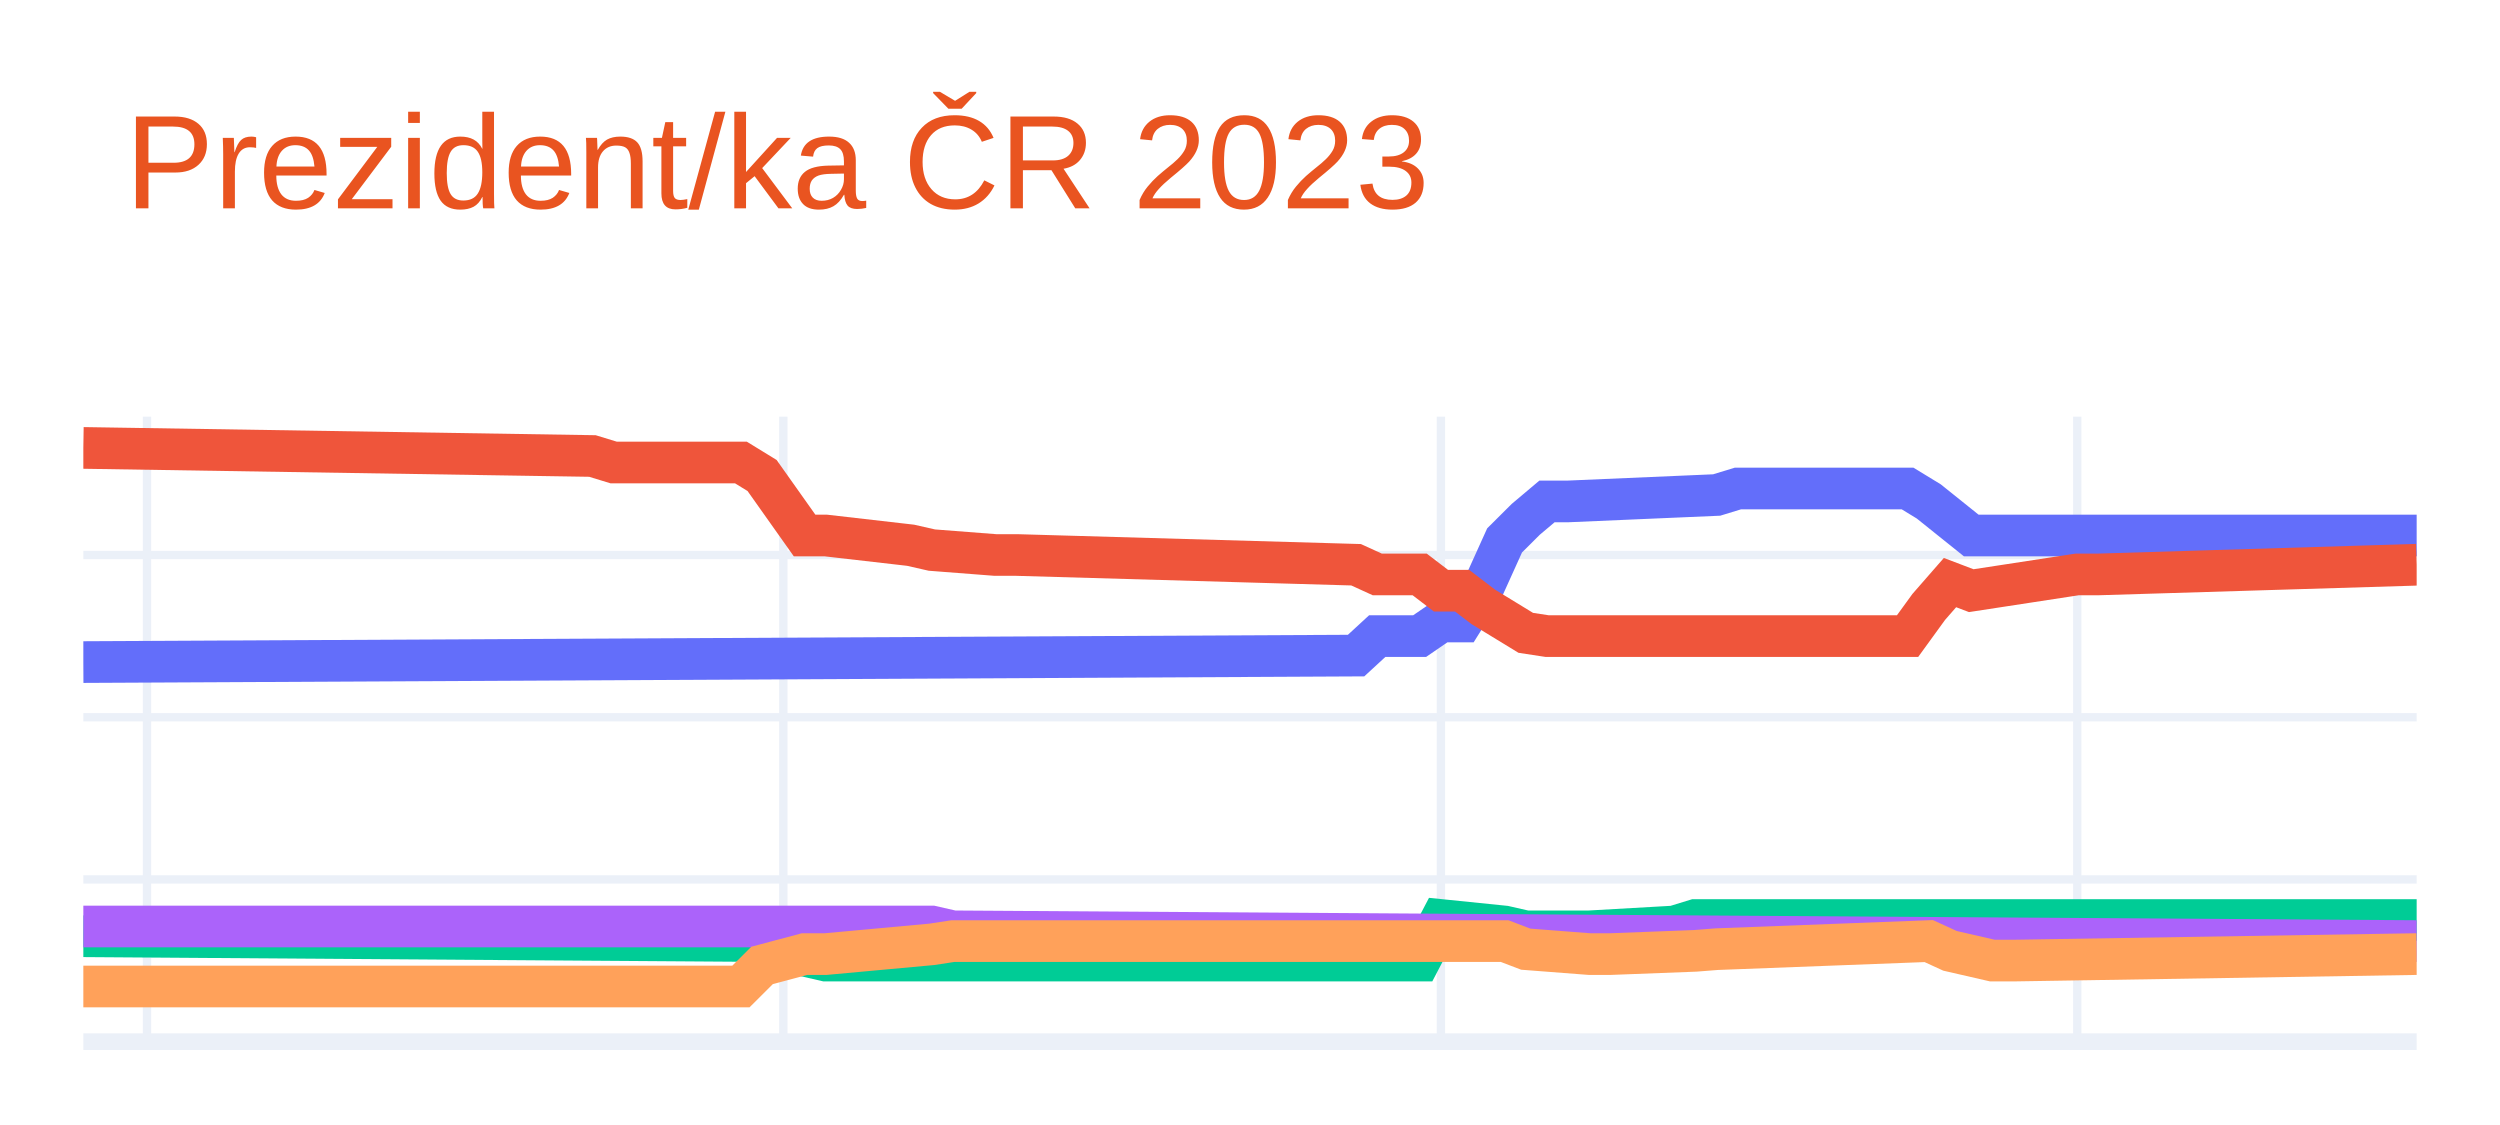
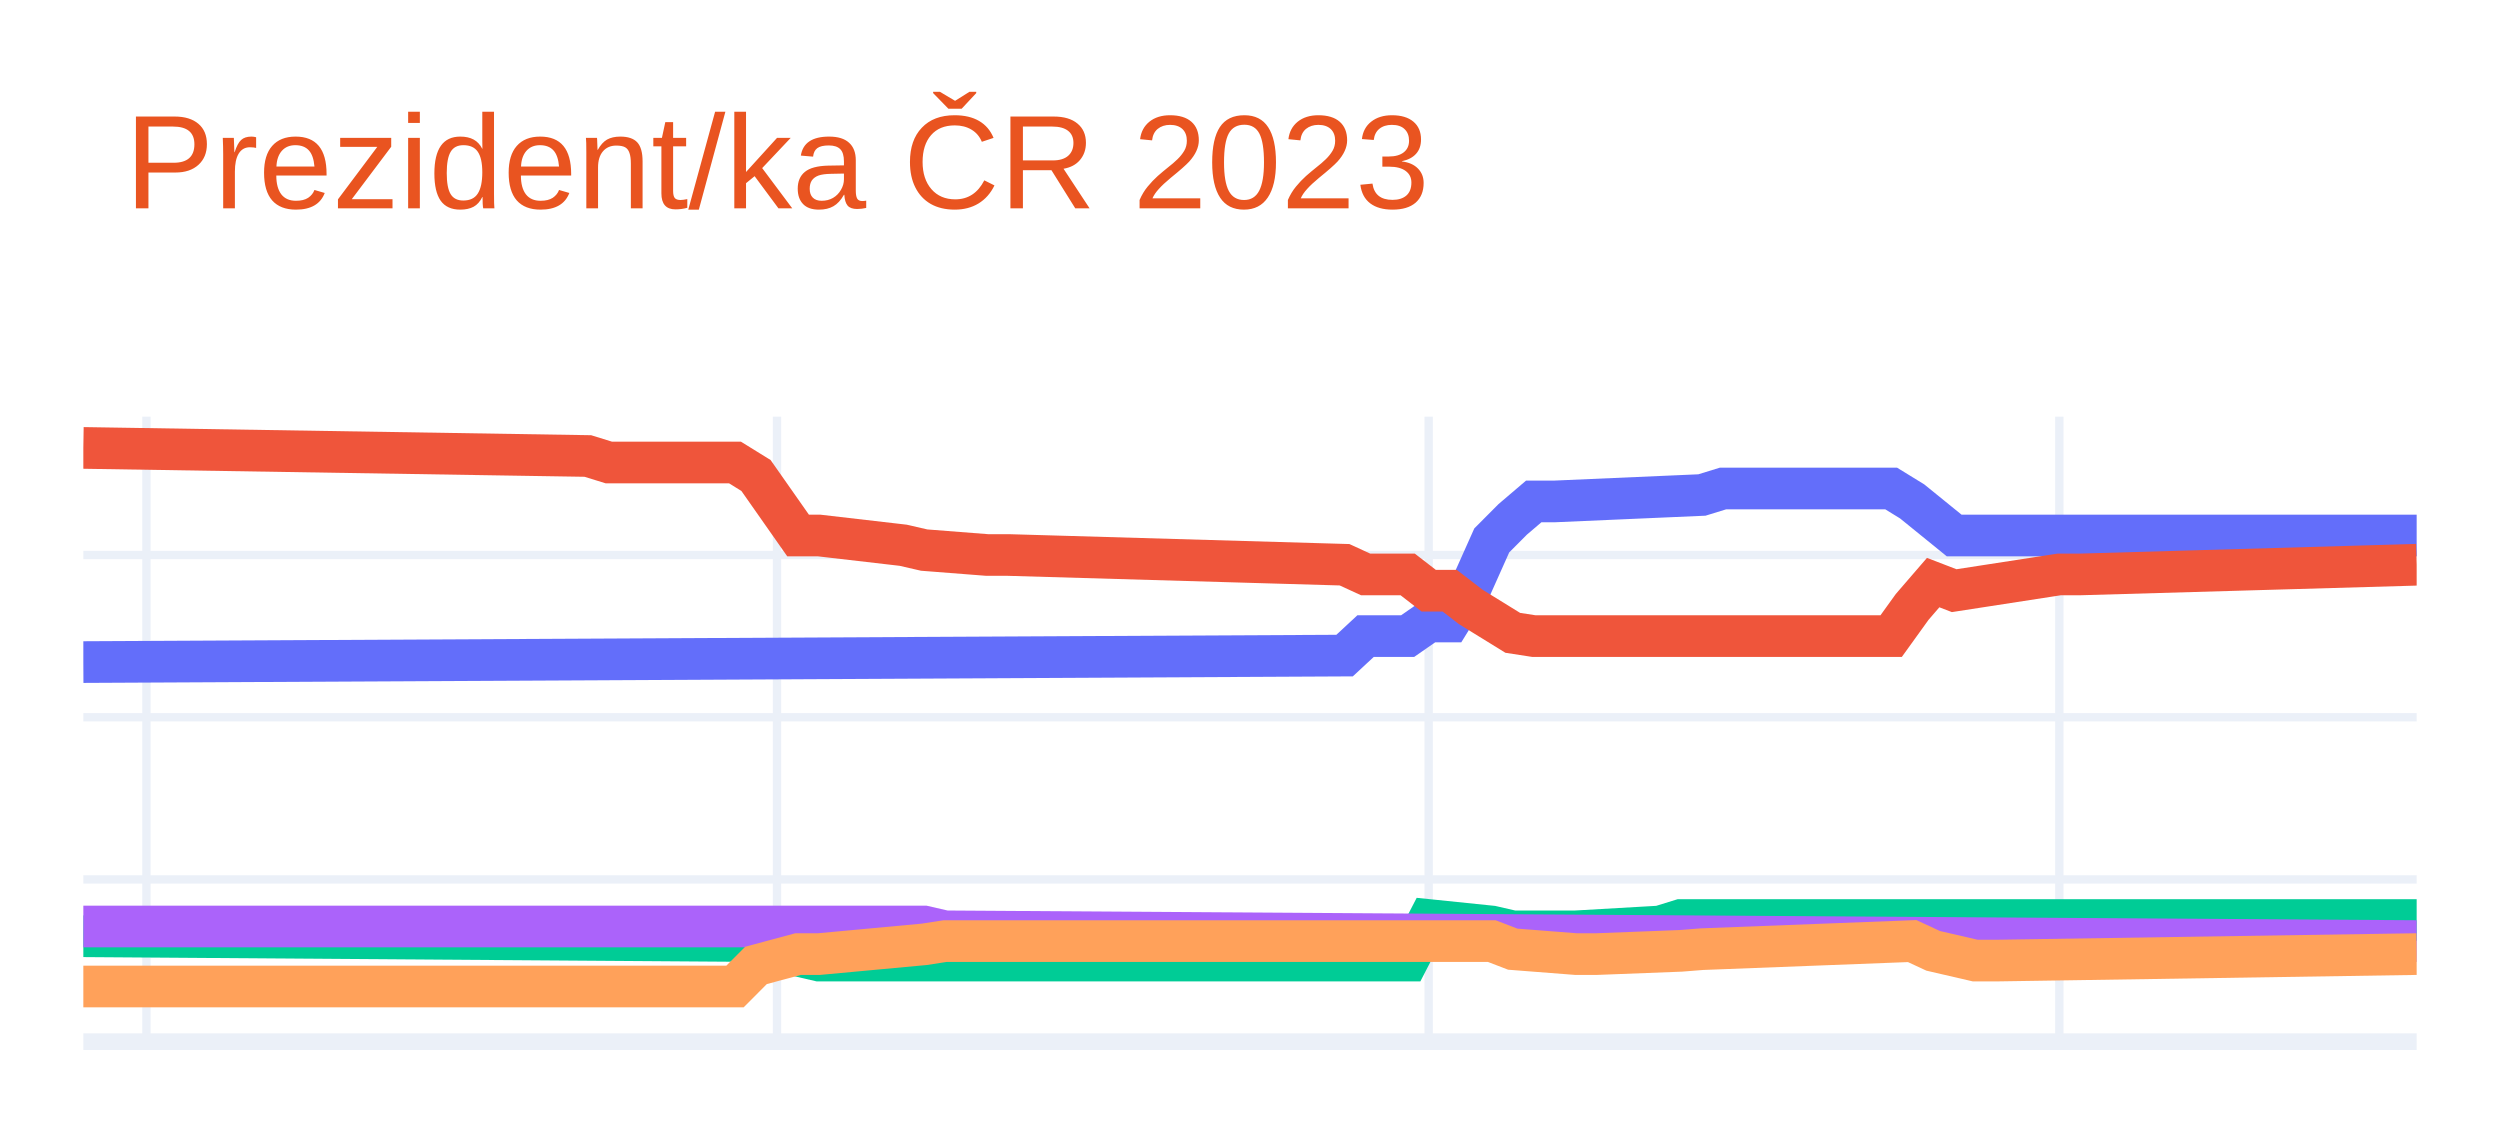
<svg xmlns="http://www.w3.org/2000/svg" class="main-svg" width="300" height="135" style="" viewBox="0 0 300 135">
  <rect x="0" y="0" width="300" height="135" style="fill: rgb(255, 255, 255); fill-opacity: 1;" />
-   <defs id="defs-07a2c0">
+   <defs id="defs-9f166f">
    <g class="clips">
-       <clipPath id="clip07a2c0xyplot" class="plotclip">
+       <clipPath id="clip9f166fxyplot" class="plotclip">
        <rect width="280" height="75" />
      </clipPath>
-       <clipPath class="axesclip" id="clip07a2c0x">
+       <clipPath class="axesclip" id="clip9f166fx">
        <rect x="10" y="0" width="280" height="135" />
      </clipPath>
-       <clipPath class="axesclip" id="clip07a2c0y">
+       <clipPath class="axesclip" id="clip9f166fy">
        <rect x="0" y="50" width="300" height="75" />
      </clipPath>
-       <clipPath class="axesclip" id="clip07a2c0xy">
+       <clipPath class="axesclip" id="clip9f166fxy">
        <rect x="10" y="50" width="280" height="75" />
      </clipPath>
    </g>
    <g class="gradients" />
    <g class="patterns" />
  </defs>
  <g class="bglayer" />
  <g class="layer-below">
    <g class="imagelayer" />
    <g class="shapelayer" />
  </g>
  <g class="cartesianlayer">
    <g class="subplot xy">
      <g class="layer-subplot">
        <g class="shapelayer" />
        <g class="imagelayer" />
      </g>
      <g class="minor-gridlayer">
        <g class="x" />
        <g class="y" />
      </g>
      <g class="gridlayer">
        <g class="x">
-           <path class="xgrid crisp" transform="translate(17.64,0)" d="M0,50v75" style="stroke: rgb(235, 240, 248); stroke-opacity: 1; stroke-width: 1px;" />
-           <path class="xgrid crisp" transform="translate(94,0)" d="M0,50v75" style="stroke: rgb(235, 240, 248); stroke-opacity: 1; stroke-width: 1px;" />
-           <path class="xgrid crisp" transform="translate(172.91,0)" d="M0,50v75" style="stroke: rgb(235, 240, 248); stroke-opacity: 1; stroke-width: 1px;" />
-           <path class="xgrid crisp" transform="translate(249.27,0)" d="M0,50v75" style="stroke: rgb(235, 240, 248); stroke-opacity: 1; stroke-width: 1px;" />
+           <path class="xgrid crisp" transform="translate(17.57,0)" d="M0,50v75" style="stroke: rgb(235, 240, 248); stroke-opacity: 1; stroke-width: 1px;" />
+           <path class="xgrid crisp" transform="translate(93.24,0)" d="M0,50v75" style="stroke: rgb(235, 240, 248); stroke-opacity: 1; stroke-width: 1px;" />
+           <path class="xgrid crisp" transform="translate(171.44,0)" d="M0,50v75" style="stroke: rgb(235, 240, 248); stroke-opacity: 1; stroke-width: 1px;" />
+           <path class="xgrid crisp" transform="translate(247.12,0)" d="M0,50v75" style="stroke: rgb(235, 240, 248); stroke-opacity: 1; stroke-width: 1px;" />
        </g>
        <g class="y">
          <path class="ygrid crisp" transform="translate(0,105.53)" d="M10,0h280" style="stroke: rgb(235, 240, 248); stroke-opacity: 1; stroke-width: 1px;" />
          <path class="ygrid crisp" transform="translate(0,86.07)" d="M10,0h280" style="stroke: rgb(235, 240, 248); stroke-opacity: 1; stroke-width: 1px;" />
          <path class="ygrid crisp" transform="translate(0,66.6)" d="M10,0h280" style="stroke: rgb(235, 240, 248); stroke-opacity: 1; stroke-width: 1px;" />
        </g>
      </g>
      <g class="zerolinelayer">
        <path class="yzl zl crisp" transform="translate(0,125)" d="M10,0h280" style="stroke: rgb(235, 240, 248); stroke-opacity: 1; stroke-width: 2px;" />
      </g>
      <path class="xlines-below" />
      <path class="ylines-below" />
      <g class="overlines-below" />
      <g class="xaxislayer-below" />
      <g class="yaxislayer-below" />
      <g class="overaxes-below" />
-       <g class="plot" transform="translate(10,50)" clip-path="url(#clip07a2c0xyplot)">
+       <g class="plot" transform="translate(10,50)" clip-path="url(#clip9f166fxyplot)">
        <g class="scatterlayer mlayer">
-           <g class="trace scatter trace474523" style="stroke-miterlimit: 2; opacity: 1;">
+           <g class="trace scatter trace0d7348" style="stroke-miterlimit: 2; opacity: 1;">
            <g class="fills" />
            <g class="errorbars" />
            <g class="lines">
-               <path class="js-line" d="M0,29.45L152.73,28.67L155.27,26.33L160.36,26.33L162.91,24.58L165.45,24.58L168,20.49L170.55,14.85L173.09,12.32L175.64,10.17L178.18,10.17L196,9.4L198.55,8.62L218.91,8.62L221.45,10.17L226.55,14.26L229.09,14.26L280,14.26" style="vector-effect: non-scaling-stroke; fill: none; stroke: rgb(99, 110, 250); stroke-opacity: 1; stroke-width: 5px; opacity: 1;" />
+               <path class="js-line" d="M0,29.45L151.35,28.67L153.87,26.33L158.92,26.33L161.44,24.58L163.96,24.58L166.49,20.49L169.01,14.85L171.53,12.32L174.05,10.17L176.58,10.17L194.23,9.4L196.76,8.62L216.94,8.62L219.46,10.17L224.5,14.26L227.03,14.26L280,14.26" style="vector-effect: non-scaling-stroke; fill: none; stroke: rgb(99, 110, 250); stroke-opacity: 1; stroke-width: 5px; opacity: 1;" />
            </g>
            <g class="points" />
            <g class="text" />
          </g>
-           <g class="trace scatter trace71302a" style="stroke-miterlimit: 2; opacity: 1;">
+           <g class="trace scatter tracee55db5" style="stroke-miterlimit: 2; opacity: 1;">
            <g class="fills" />
            <g class="errorbars" />
            <g class="lines">
-               <path class="js-line" d="M0,3.75L61.09,4.72L63.64,5.5L78.91,5.5L81.45,7.06L86.55,14.26L89.09,14.26L99.27,15.43L101.82,16.01L109.45,16.6L112,16.6L152.73,17.77L155.27,18.93L160.36,18.93L162.91,20.88L165.45,20.88L168,22.83L173.09,25.94L175.64,26.33L218.91,26.33L221.45,22.83L224,19.91L226.55,20.88L239.27,18.93L241.82,18.93L280,17.77" style="vector-effect: non-scaling-stroke; fill: none; stroke: rgb(239, 85, 59); stroke-opacity: 1; stroke-width: 5px; opacity: 1;" />
+               <path class="js-line" d="M0,3.75L60.54,4.72L63.06,5.5L78.2,5.5L80.72,7.06L85.77,14.26L88.29,14.26L98.38,15.43L100.9,16.01L108.47,16.6L110.99,16.6L151.35,17.77L153.87,18.93L158.92,18.93L161.44,20.88L163.96,20.88L166.49,22.83L171.53,25.94L174.05,26.33L216.94,26.33L219.46,22.83L221.98,19.91L224.5,20.88L237.12,18.93L239.64,18.93L280,17.77" style="vector-effect: non-scaling-stroke; fill: none; stroke: rgb(239, 85, 59); stroke-opacity: 1; stroke-width: 5px; opacity: 1;" />
            </g>
            <g class="points" />
            <g class="text" />
          </g>
-           <g class="trace scatter tracec622af" style="stroke-miterlimit: 2; opacity: 1;">
+           <g class="trace scatter trace6304e9" style="stroke-miterlimit: 2; opacity: 1;">
            <g class="fills" />
            <g class="errorbars" />
            <g class="lines">
-               <path class="js-line" d="M0,62.35L81.45,62.93L84,64.1L89.09,65.27L91.64,65.27L160.36,65.27L162.91,60.4L170.55,61.18L173.09,61.76L178.18,61.76L180.73,61.76L190.91,61.18L193.45,60.4L280,60.4" style="vector-effect: non-scaling-stroke; fill: none; stroke: rgb(0, 204, 150); stroke-opacity: 1; stroke-width: 5px; opacity: 1;" />
+               <path class="js-line" d="M0,62.35L80.72,62.93L83.24,64.1L88.29,65.27L90.81,65.27L158.92,65.27L161.44,60.4L169.01,61.18L171.53,61.76L176.58,61.76L179.1,61.76L189.19,61.18L191.71,60.4L280,60.4" style="vector-effect: non-scaling-stroke; fill: none; stroke: rgb(0, 204, 150); stroke-opacity: 1; stroke-width: 5px; opacity: 1;" />
            </g>
            <g class="points" />
            <g class="text" />
          </g>
-           <g class="trace scatter trace6085c9" style="stroke-miterlimit: 2; opacity: 1;">
+           <g class="trace scatter trace38c520" style="stroke-miterlimit: 2; opacity: 1;">
            <g class="fills" />
            <g class="errorbars" />
            <g class="lines">
-               <path class="js-line" d="M0,61.18L101.82,61.18L104.36,61.76L280,62.93" style="vector-effect: non-scaling-stroke; fill: none; stroke: rgb(171, 99, 250); stroke-opacity: 1; stroke-width: 5px; opacity: 1;" />
+               <path class="js-line" d="M0,61.18L100.9,61.18L103.42,61.76L280,62.93" style="vector-effect: non-scaling-stroke; fill: none; stroke: rgb(171, 99, 250); stroke-opacity: 1; stroke-width: 5px; opacity: 1;" />
            </g>
            <g class="points" />
            <g class="text" />
          </g>
-           <g class="trace scatter tracedab311" style="stroke-miterlimit: 2; opacity: 1;">
+           <g class="trace scatter trace3fa4d8" style="stroke-miterlimit: 2; opacity: 1;">
            <g class="fills" />
            <g class="errorbars" />
            <g class="lines">
-               <path class="js-line" d="M0,68.38L78.91,68.38L81.45,65.85L86.55,64.49L89.09,64.49L101.82,63.32L104.36,62.93L170.55,62.93L173.09,63.9L180.73,64.49L183.27,64.49L193.45,64.1L196,63.9L221.45,62.93L224,64.1L229.09,65.27L231.64,65.27L280,64.49" style="vector-effect: non-scaling-stroke; fill: none; stroke: rgb(255, 161, 90); stroke-opacity: 1; stroke-width: 5px; opacity: 1;" />
+               <path class="js-line" d="M0,68.38L78.2,68.38L80.72,65.85L85.77,64.49L88.29,64.49L100.9,63.32L103.42,62.93L169.01,62.93L171.53,63.9L179.1,64.49L181.62,64.49L191.71,64.1L194.23,63.9L219.46,62.93L221.98,64.1L227.03,65.27L229.55,65.27L280,64.49" style="vector-effect: non-scaling-stroke; fill: none; stroke: rgb(255, 161, 90); stroke-opacity: 1; stroke-width: 5px; opacity: 1;" />
            </g>
            <g class="points" />
            <g class="text" />
          </g>
        </g>
      </g>
      <g class="overplot" />
      <path class="xlines-above crisp" d="M0,0" style="fill: none;" />
      <path class="ylines-above crisp" d="M0,0" style="fill: none;" />
      <g class="overlines-above" />
      <g class="xaxislayer-above" />
      <g class="yaxislayer-above" />
      <g class="overaxes-above" />
    </g>
  </g>
  <g class="polarlayer" />
  <g class="smithlayer" />
  <g class="ternarylayer" />
  <g class="geolayer" />
  <g class="funnelarealayer" />
  <g class="pielayer" />
  <g class="iciclelayer" />
  <g class="treemaplayer" />
  <g class="sunburstlayer" />
  <g class="glimages" />
-   <defs id="topdefs-07a2c0">
+   <defs id="topdefs-9f166f">
    <g class="clips" />
  </defs>
  <g class="layer-above">
    <g class="imagelayer" />
    <g class="shapelayer" />
  </g>
  <g class="infolayer">
    <g class="g-gtitle">
      <text class="gtitle" x="15" y="25" text-anchor="start" dy="0em" style="font-family: Ubuntu, verdana, arial, sans-serif; font-size: 16px; fill: rgb(233, 84, 32); opacity: 1; font-weight: normal; white-space: pre;">Prezident/ka ČR 2023</text>
    </g>
    <g class="g-xtitle" />
    <g class="g-ytitle" />
  </g>
</svg>
